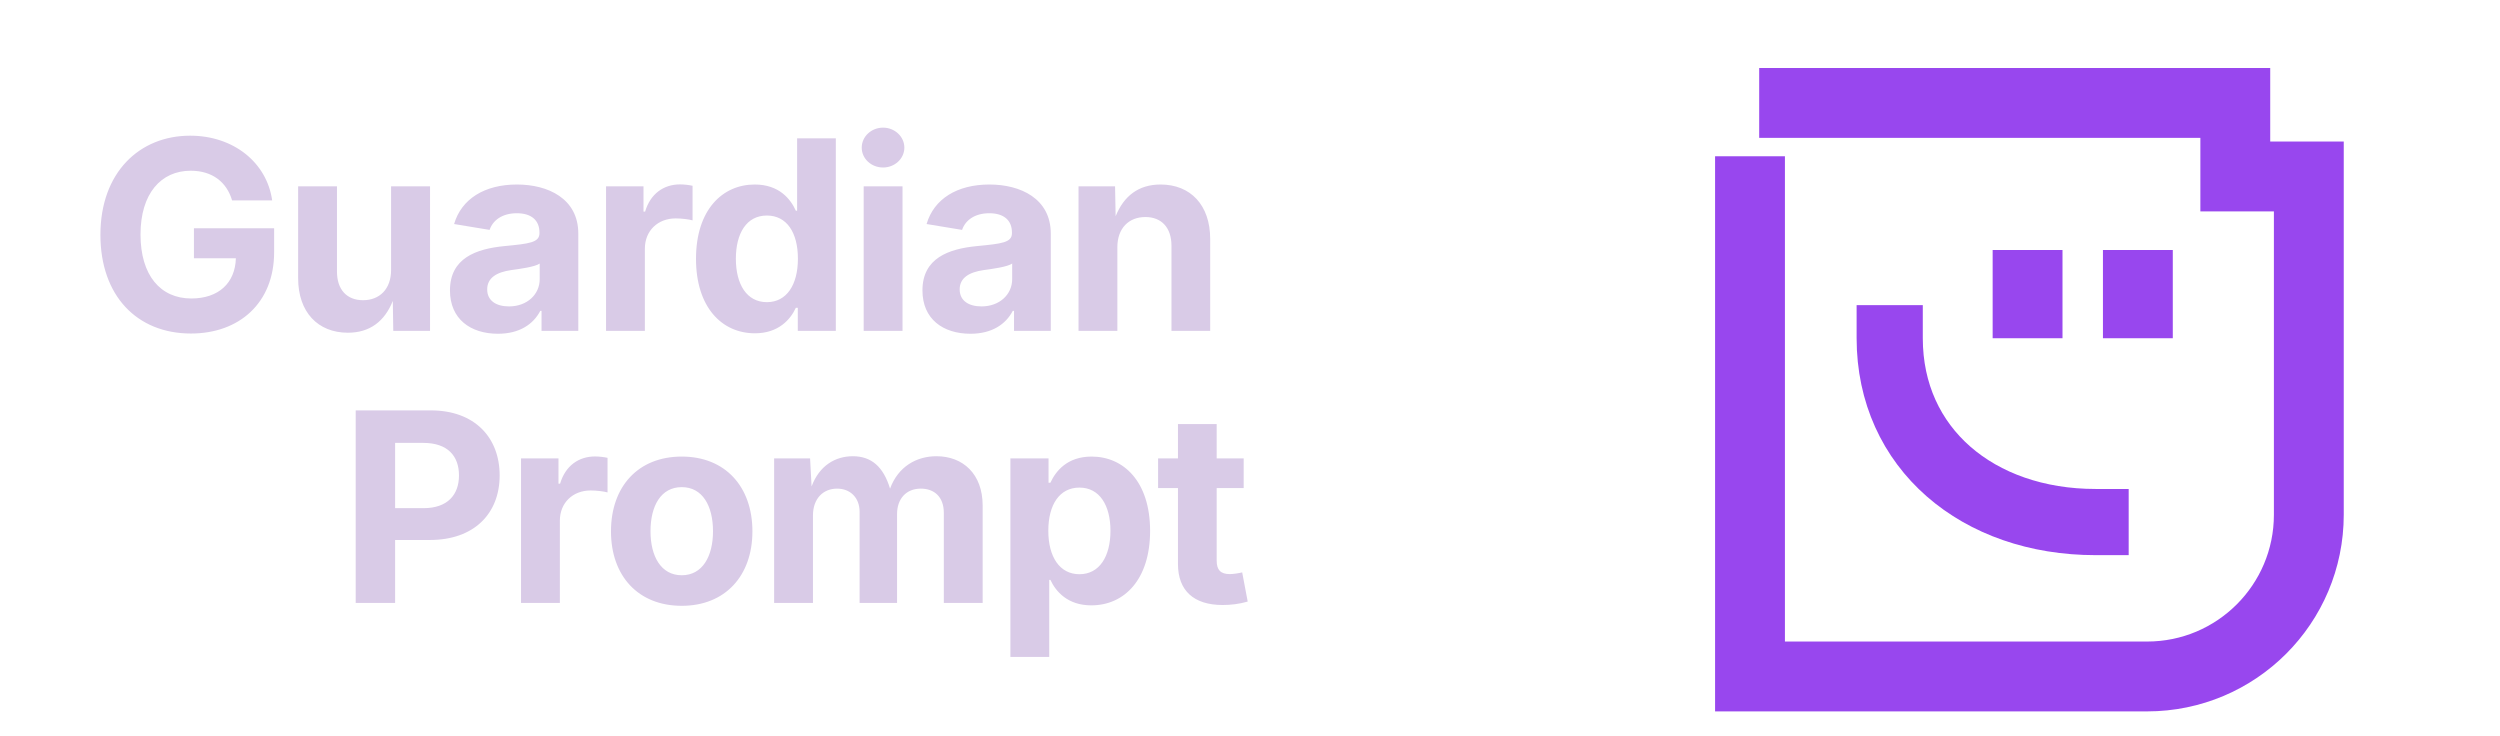
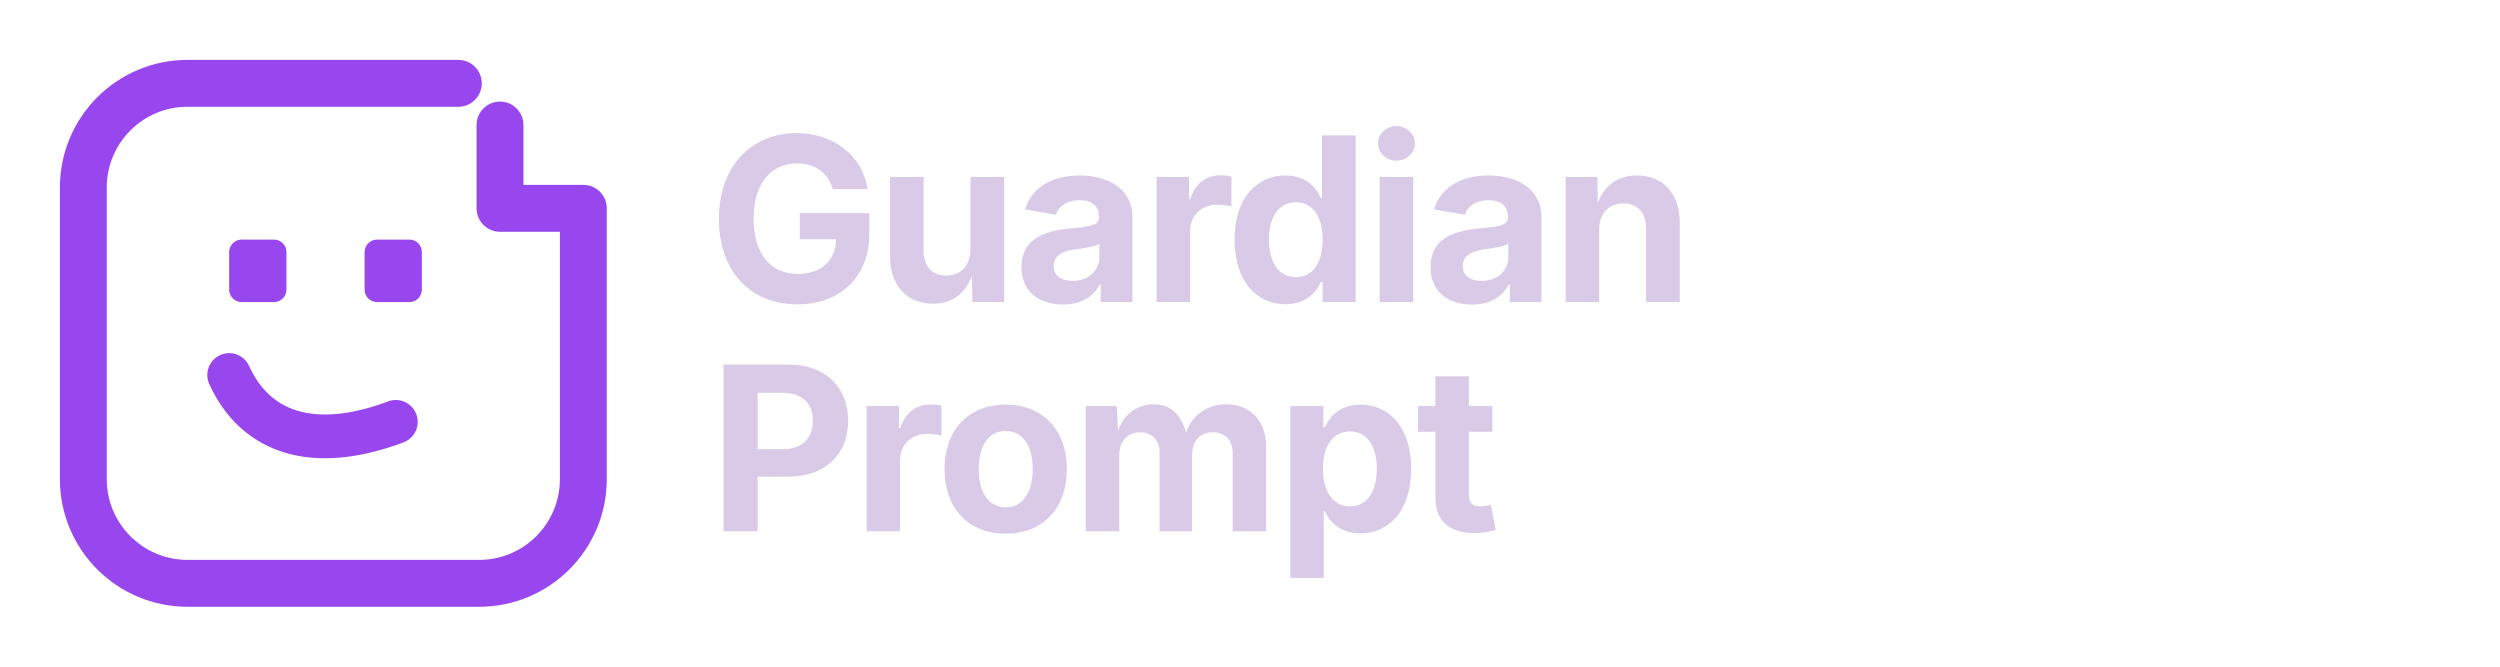
- <svg xmlns="http://www.w3.org/2000/svg" viewBox="0 0 340 100" fill="none">
+ <svg xmlns="http://www.w3.org/2000/svg" viewBox="0 0 240 64" fill="none">
  <style>
    .gp-word {
      font-family: 'Montserrat', system-ui, -apple-system, sans-serif;
      font-weight: 700;
-       font-size: 36px;
+       font-size: 22px;
      fill: #D9CBE7;
      letter-spacing: -0.02em;
    }
  </style>
-   <text x="12" y="45" class="gp-word">Guardian</text>
-   <text x="46" y="82" class="gp-word">Prompt</text>
-   <g transform="translate(230, 4)">
-     <path d="M14 10 H74 V20 H84 V66 C84 78.15 74.15 88 62 88 H8 V22" stroke="#9847EE" stroke-width="9.5" stroke-linecap="square" stroke-linejoin="miter" />
-     <rect x="41" y="30" width="9.5" height="12" fill="#9847EE" />
-     <rect x="56" y="30" width="9.5" height="12" fill="#9847EE" />
-     <path d="M27 42 C27 57 39 67 55 67" stroke="#9847EE" stroke-width="9" stroke-linecap="square" />
-   </g>
+   <path d="M44 8 H18 C12.477 8 8 12.477 8 18 V46 C8 51.523 12.477 56 18 56 H46 C51.523 56 56 51.523 56 46 V20 H48 V12" stroke="#9847EE" stroke-width="4.5" stroke-linecap="round" stroke-linejoin="round" />
+   <rect x="22" y="23" width="5.5" height="6" rx="1.2" fill="#9847EE" />
+   <rect x="35" y="23" width="5.5" height="6" rx="1.2" fill="#9847EE" />
+   <path d="M22 36 C24.5 41.5 30 43.5 38 40.5" stroke="#9847EE" stroke-width="4.2" stroke-linecap="round" />
+   <text x="68" y="29" class="gp-word">Guardian</text>
+   <text x="68" y="51" class="gp-word">Prompt</text>
</svg>
